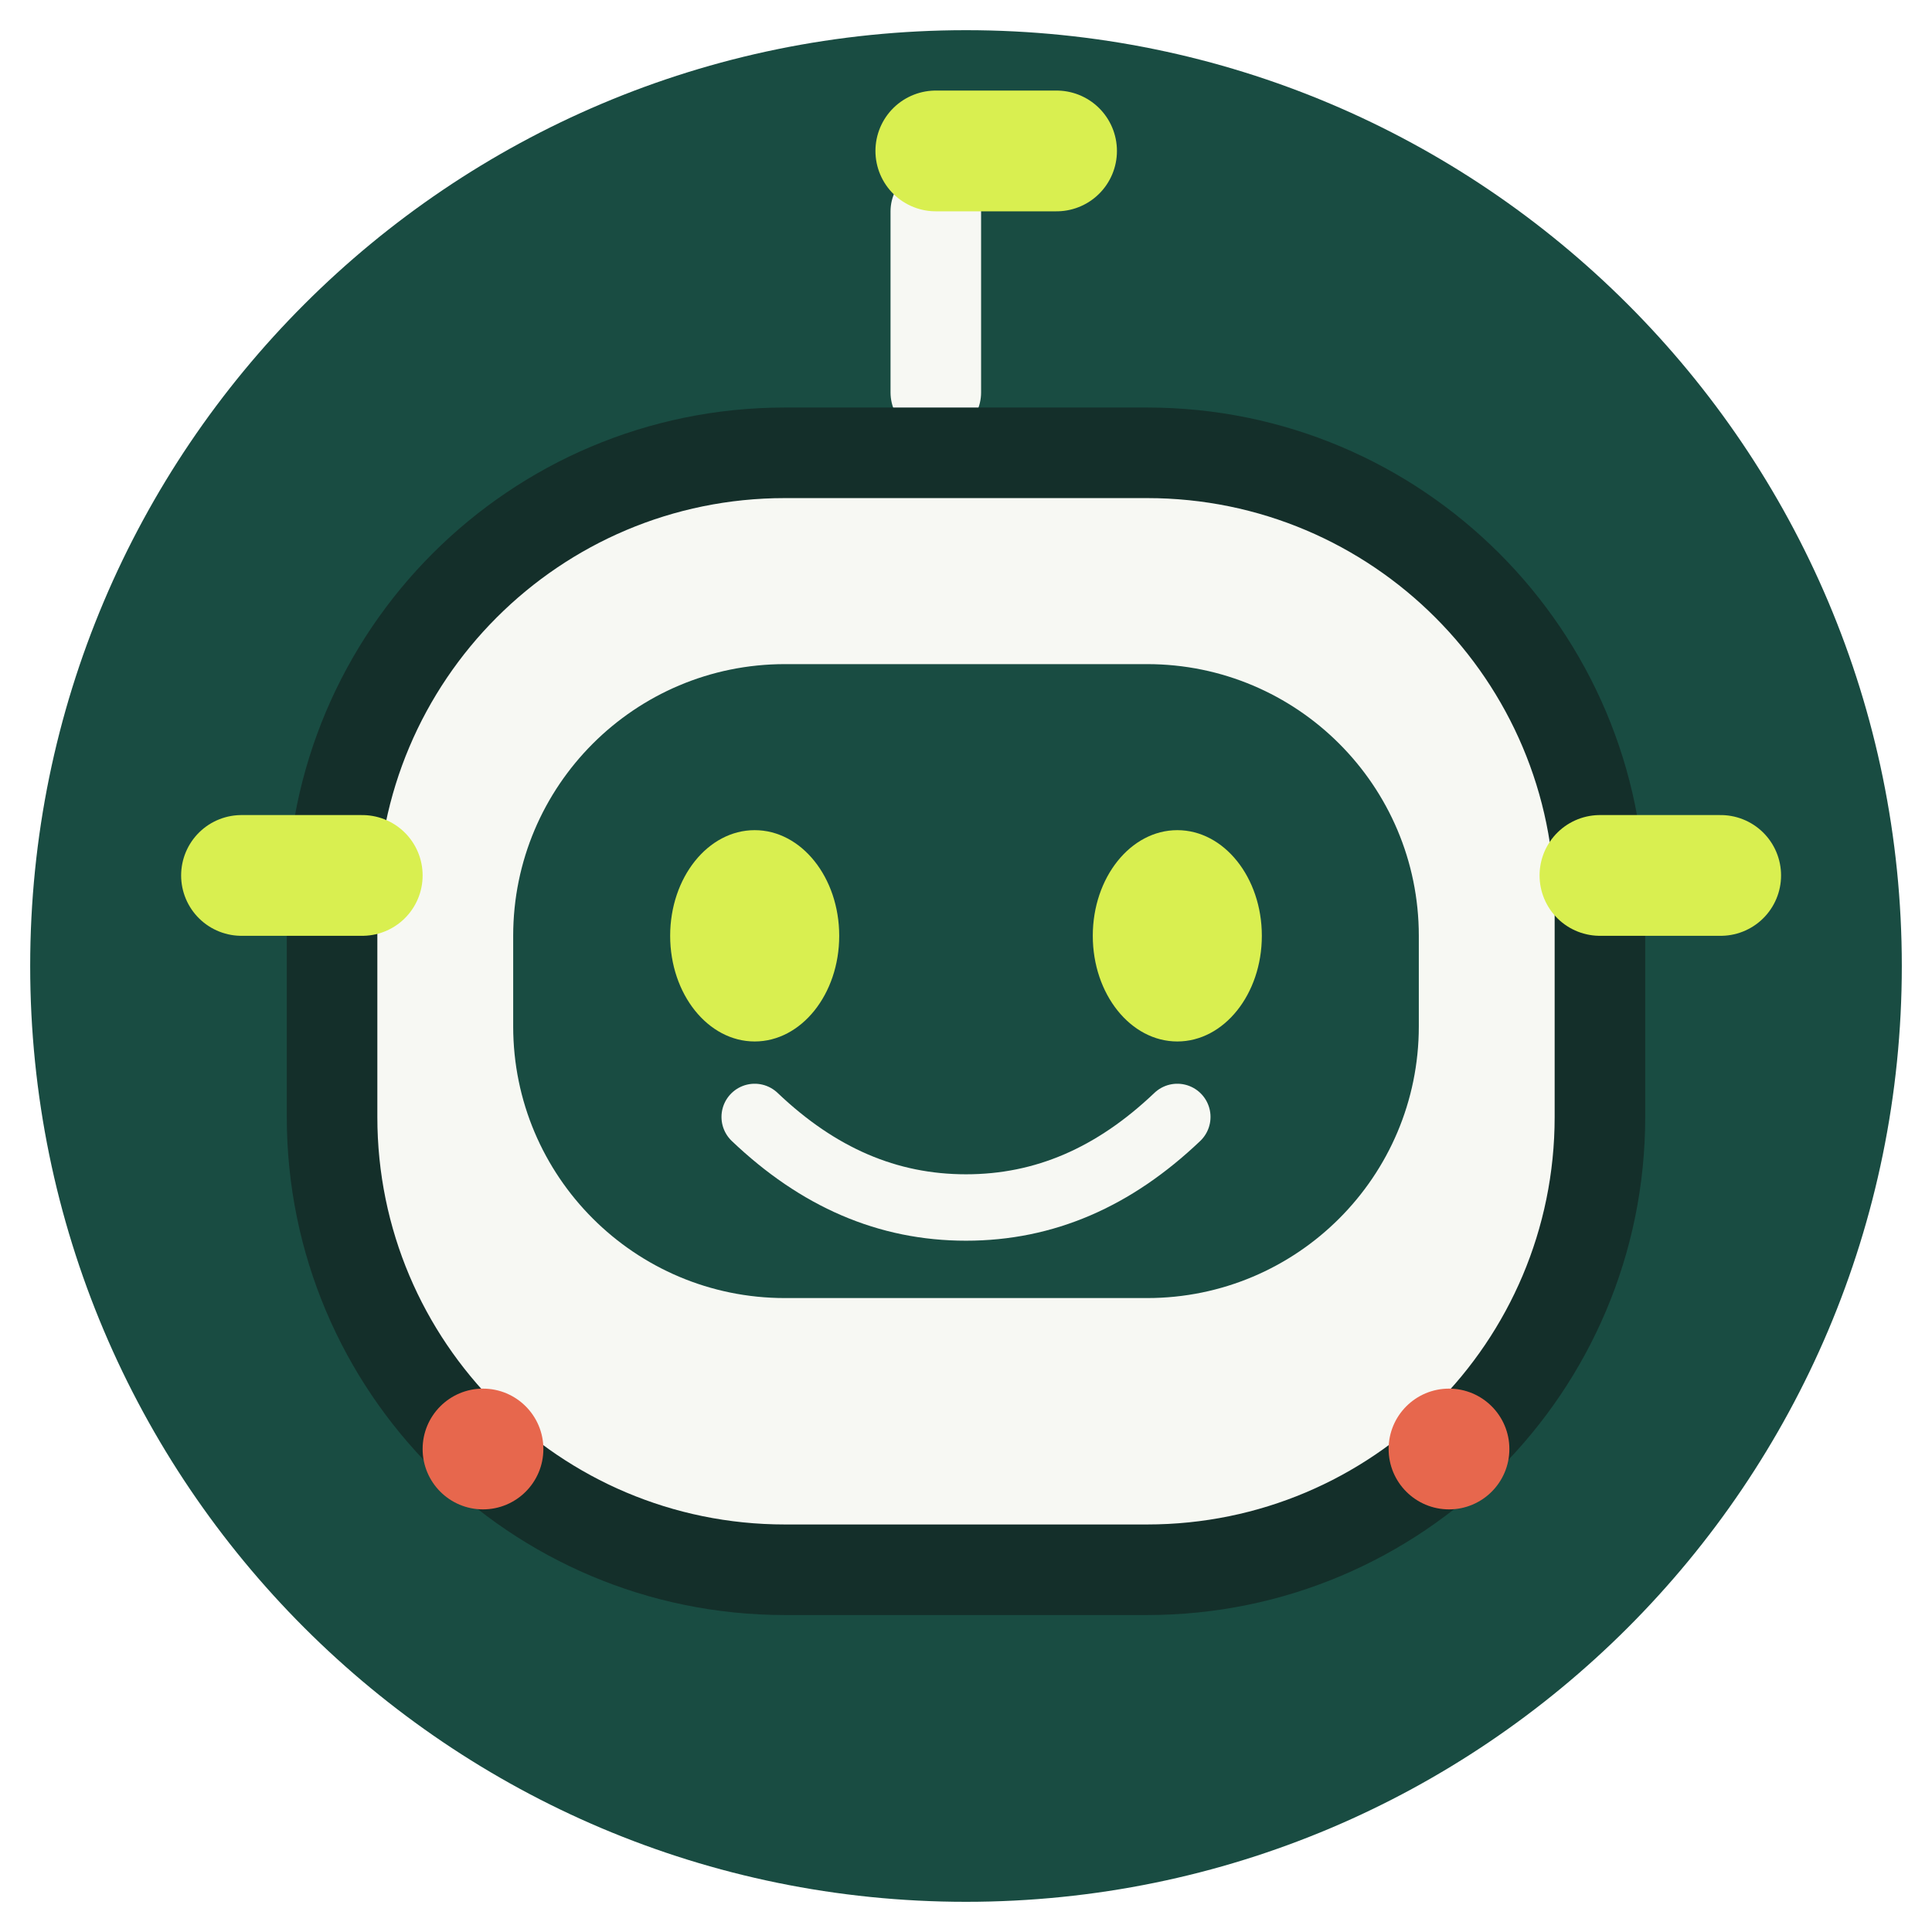
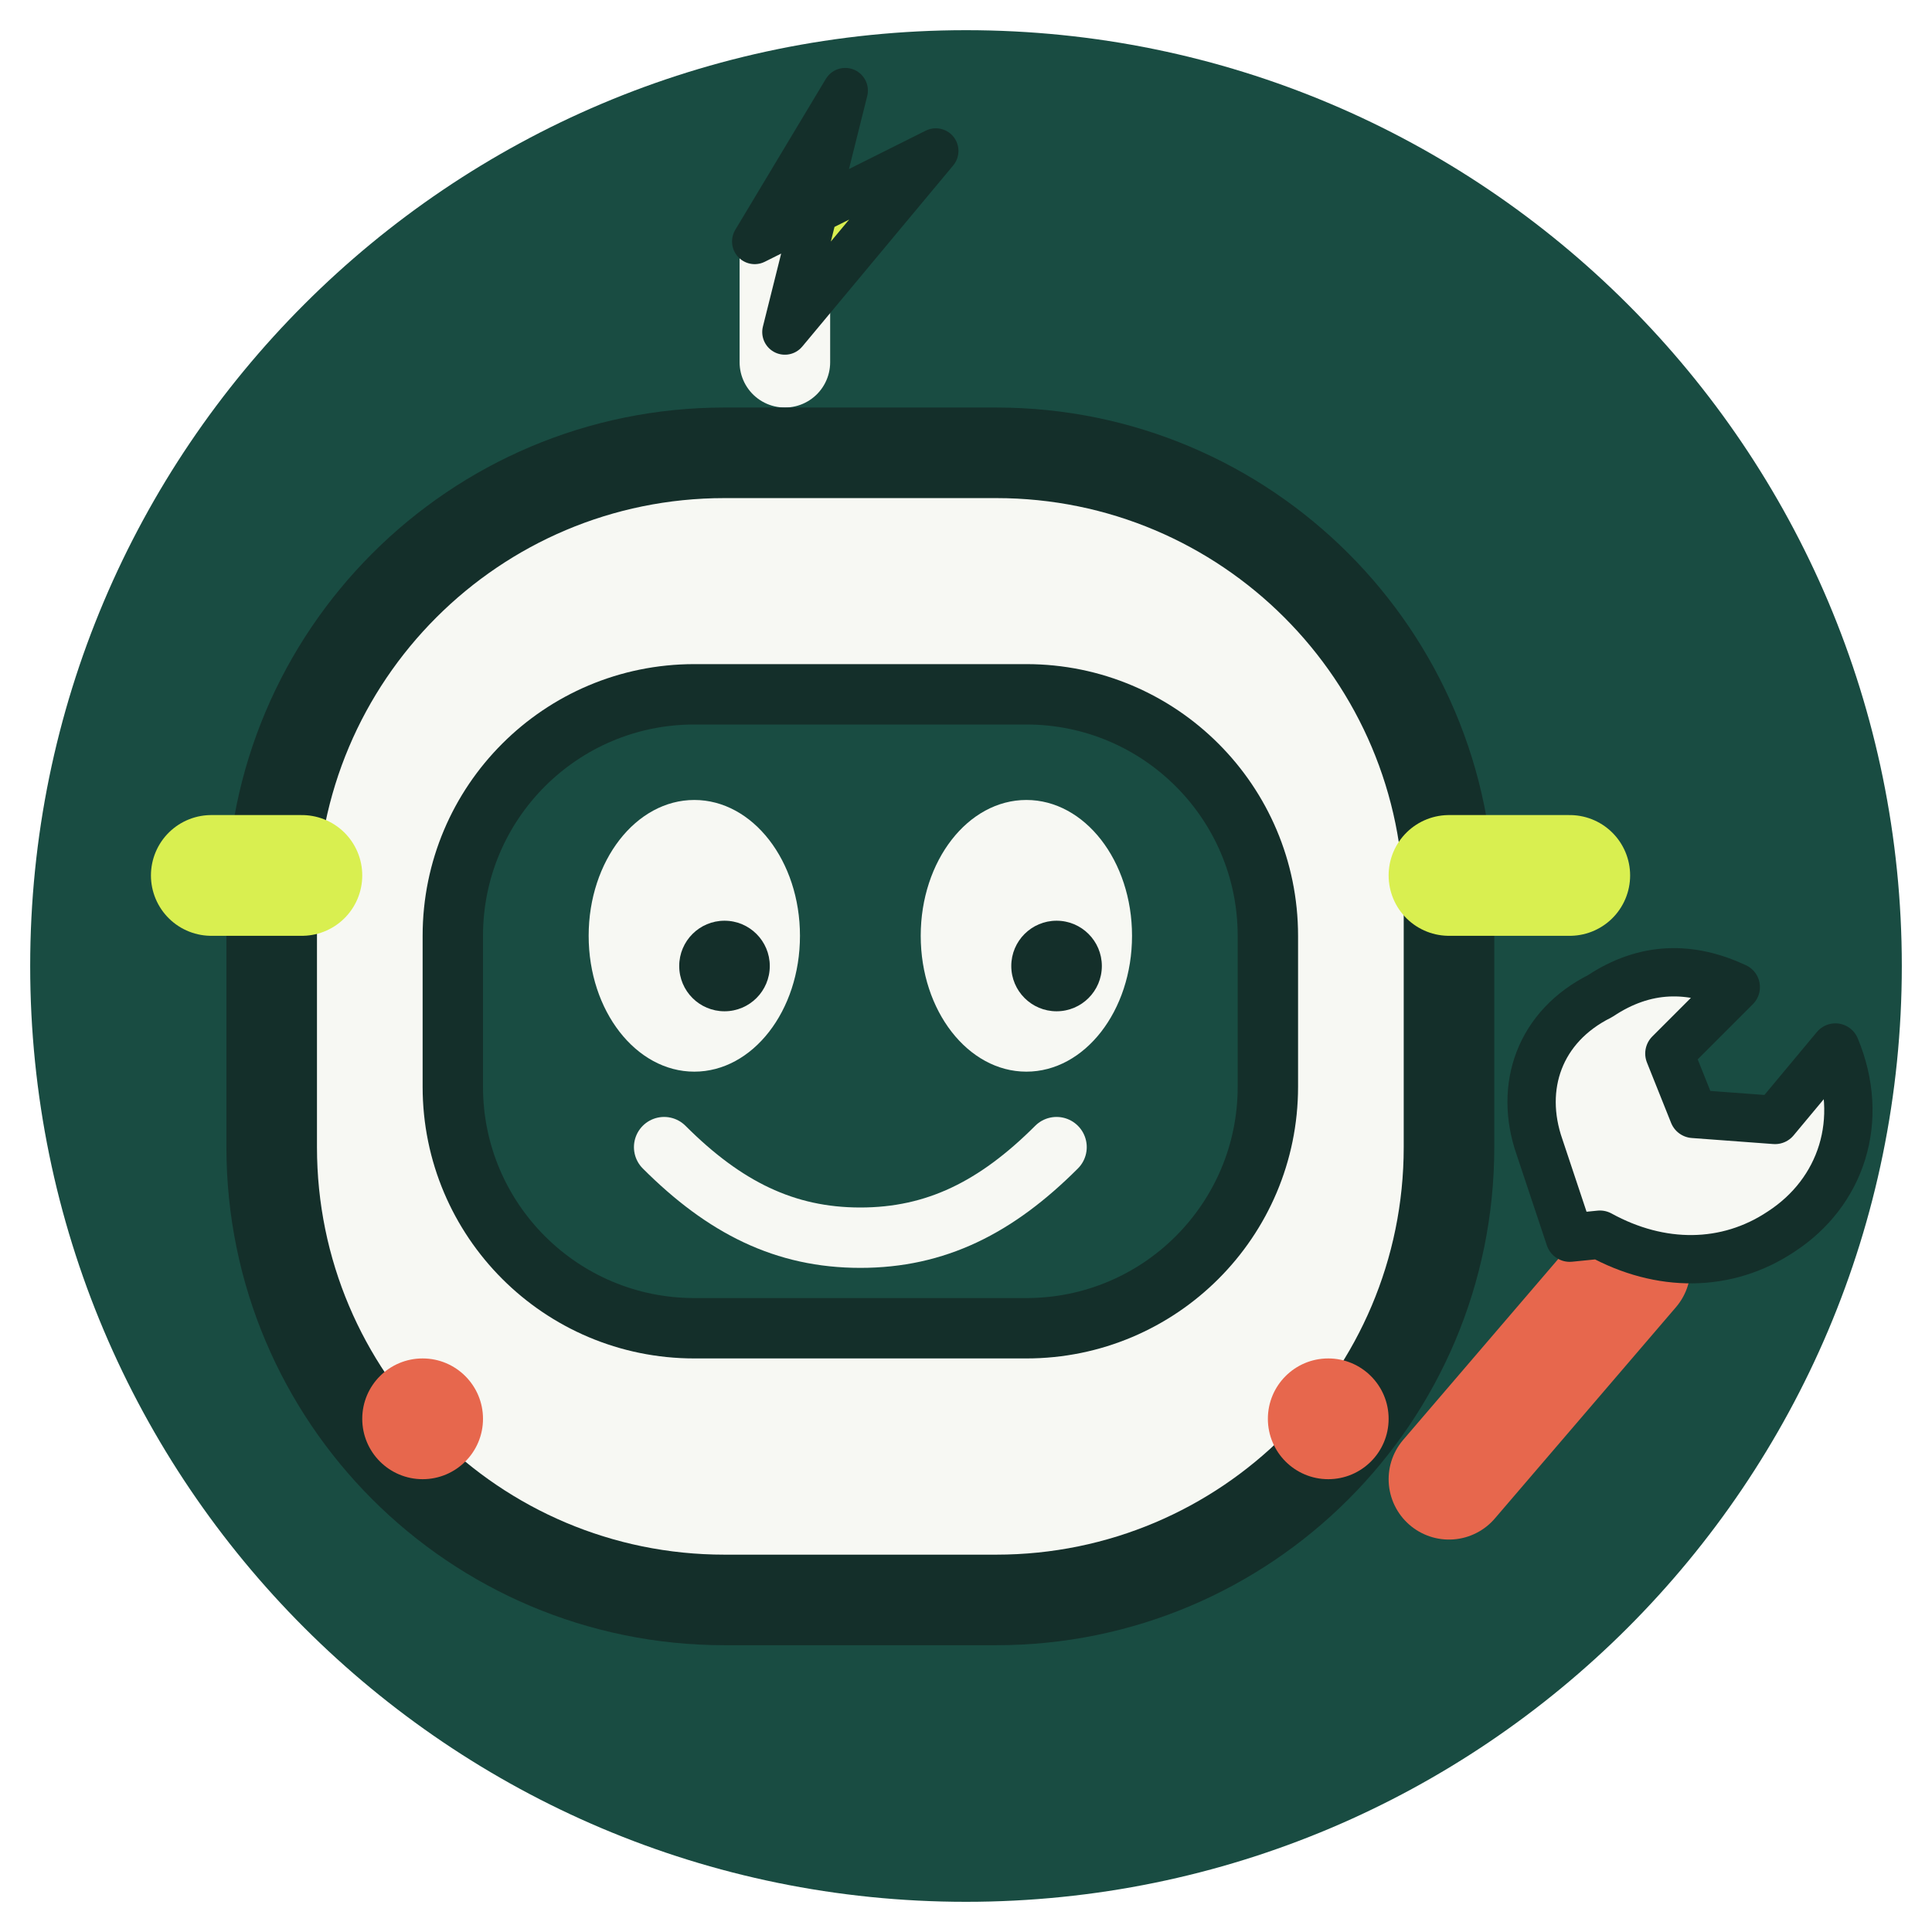
<svg xmlns="http://www.w3.org/2000/svg" viewBox="0 0 64 64" fill="none" role="img" aria-labelledby="title desc">
-   <rect x="1" y="1" width="62" height="62" rx="31" fill="#194C42" />
-   <path d="M31 7v6" stroke="#F7F8F3" stroke-width="3" stroke-linecap="round" />
-   <path d="M31 5h4" stroke="#D9EF50" stroke-width="4" stroke-linecap="round" />
-   <rect x="11" y="15" width="42" height="37" rx="15" fill="#F7F8F3" stroke="#142F2A" stroke-width="3" />
-   <path d="M8 29h4m41 0h4" stroke="#D9EF50" stroke-width="4" stroke-linecap="round" />
-   <rect x="17" y="22" width="30" height="21" rx="9" fill="#194C42" />
-   <ellipse cx="25" cy="31" rx="2.8" ry="3.5" fill="#D9EF50" />
-   <ellipse cx="39" cy="31" rx="2.8" ry="3.5" fill="#D9EF50" />
-   <path d="M25 37c2.1 2 4.4 3 7 3s4.9-1 7-3" stroke="#F7F8F3" stroke-width="2.2" stroke-linecap="round" />
-   <circle cx="16" cy="48" r="2" fill="#E7674D" />
-   <circle cx="48" cy="48" r="2" fill="#E7674D" />
+   <circle cx="32" cy="32" r="31" fill="#194C42" />
+   <g stroke="#142F2A" stroke-linecap="round" stroke-linejoin="round">
+     <path d="M26 12V8" stroke="#F7F8F3" stroke-width="3" />
+     <path d="m25 8 3-5-1 4 4-2-5 6 1-4-2 1Z" fill="#D9EF50" stroke-width="1.5" />
+     <rect x="9" y="15" width="39" height="38" rx="15" fill="#F7F8F3" stroke-width="3" />
+     <path d="M7 29h3m38 0h4" stroke="#D9EF50" stroke-width="4" />
+     <rect x="15" y="23" width="27" height="21" rx="8" fill="#194C42" stroke-width="2" />
+     <ellipse cx="23" cy="31" rx="3.5" ry="4.5" fill="#F7F8F3" stroke="none" />
+     <ellipse cx="34" cy="31" rx="3.5" ry="4.5" fill="#F7F8F3" stroke="none" />
+     <circle cx="24" cy="32" r="1.5" fill="#142F2A" stroke="none" />
+     <circle cx="35" cy="32" r="1.5" fill="#142F2A" stroke="none" />
+     <path d="M22 38c2 2 4 3 6.5 3s4.5-1 6.5-3" stroke="#F7F8F3" stroke-width="2" />
+     <circle cx="14" cy="47" r="2" fill="#E7674D" stroke="none" />
+     <circle cx="44" cy="47" r="2" fill="#E7674D" stroke="none" />
+     <path d="m48 49 6-7" stroke="#E7674D" stroke-width="4" />
+     <path d="m52 41-1-3c-.7-2 0-4 2-5 1.5-1 3-1 4.5-.3l-2.2 2.2.8 2 2.7.2 2-2.4c1 2.4.2 4.8-1.8 6.1-1.8 1.2-4 1.2-6 .1Z" fill="#F7F8F3" stroke-width="1.6" />
+   </g>
</svg>
